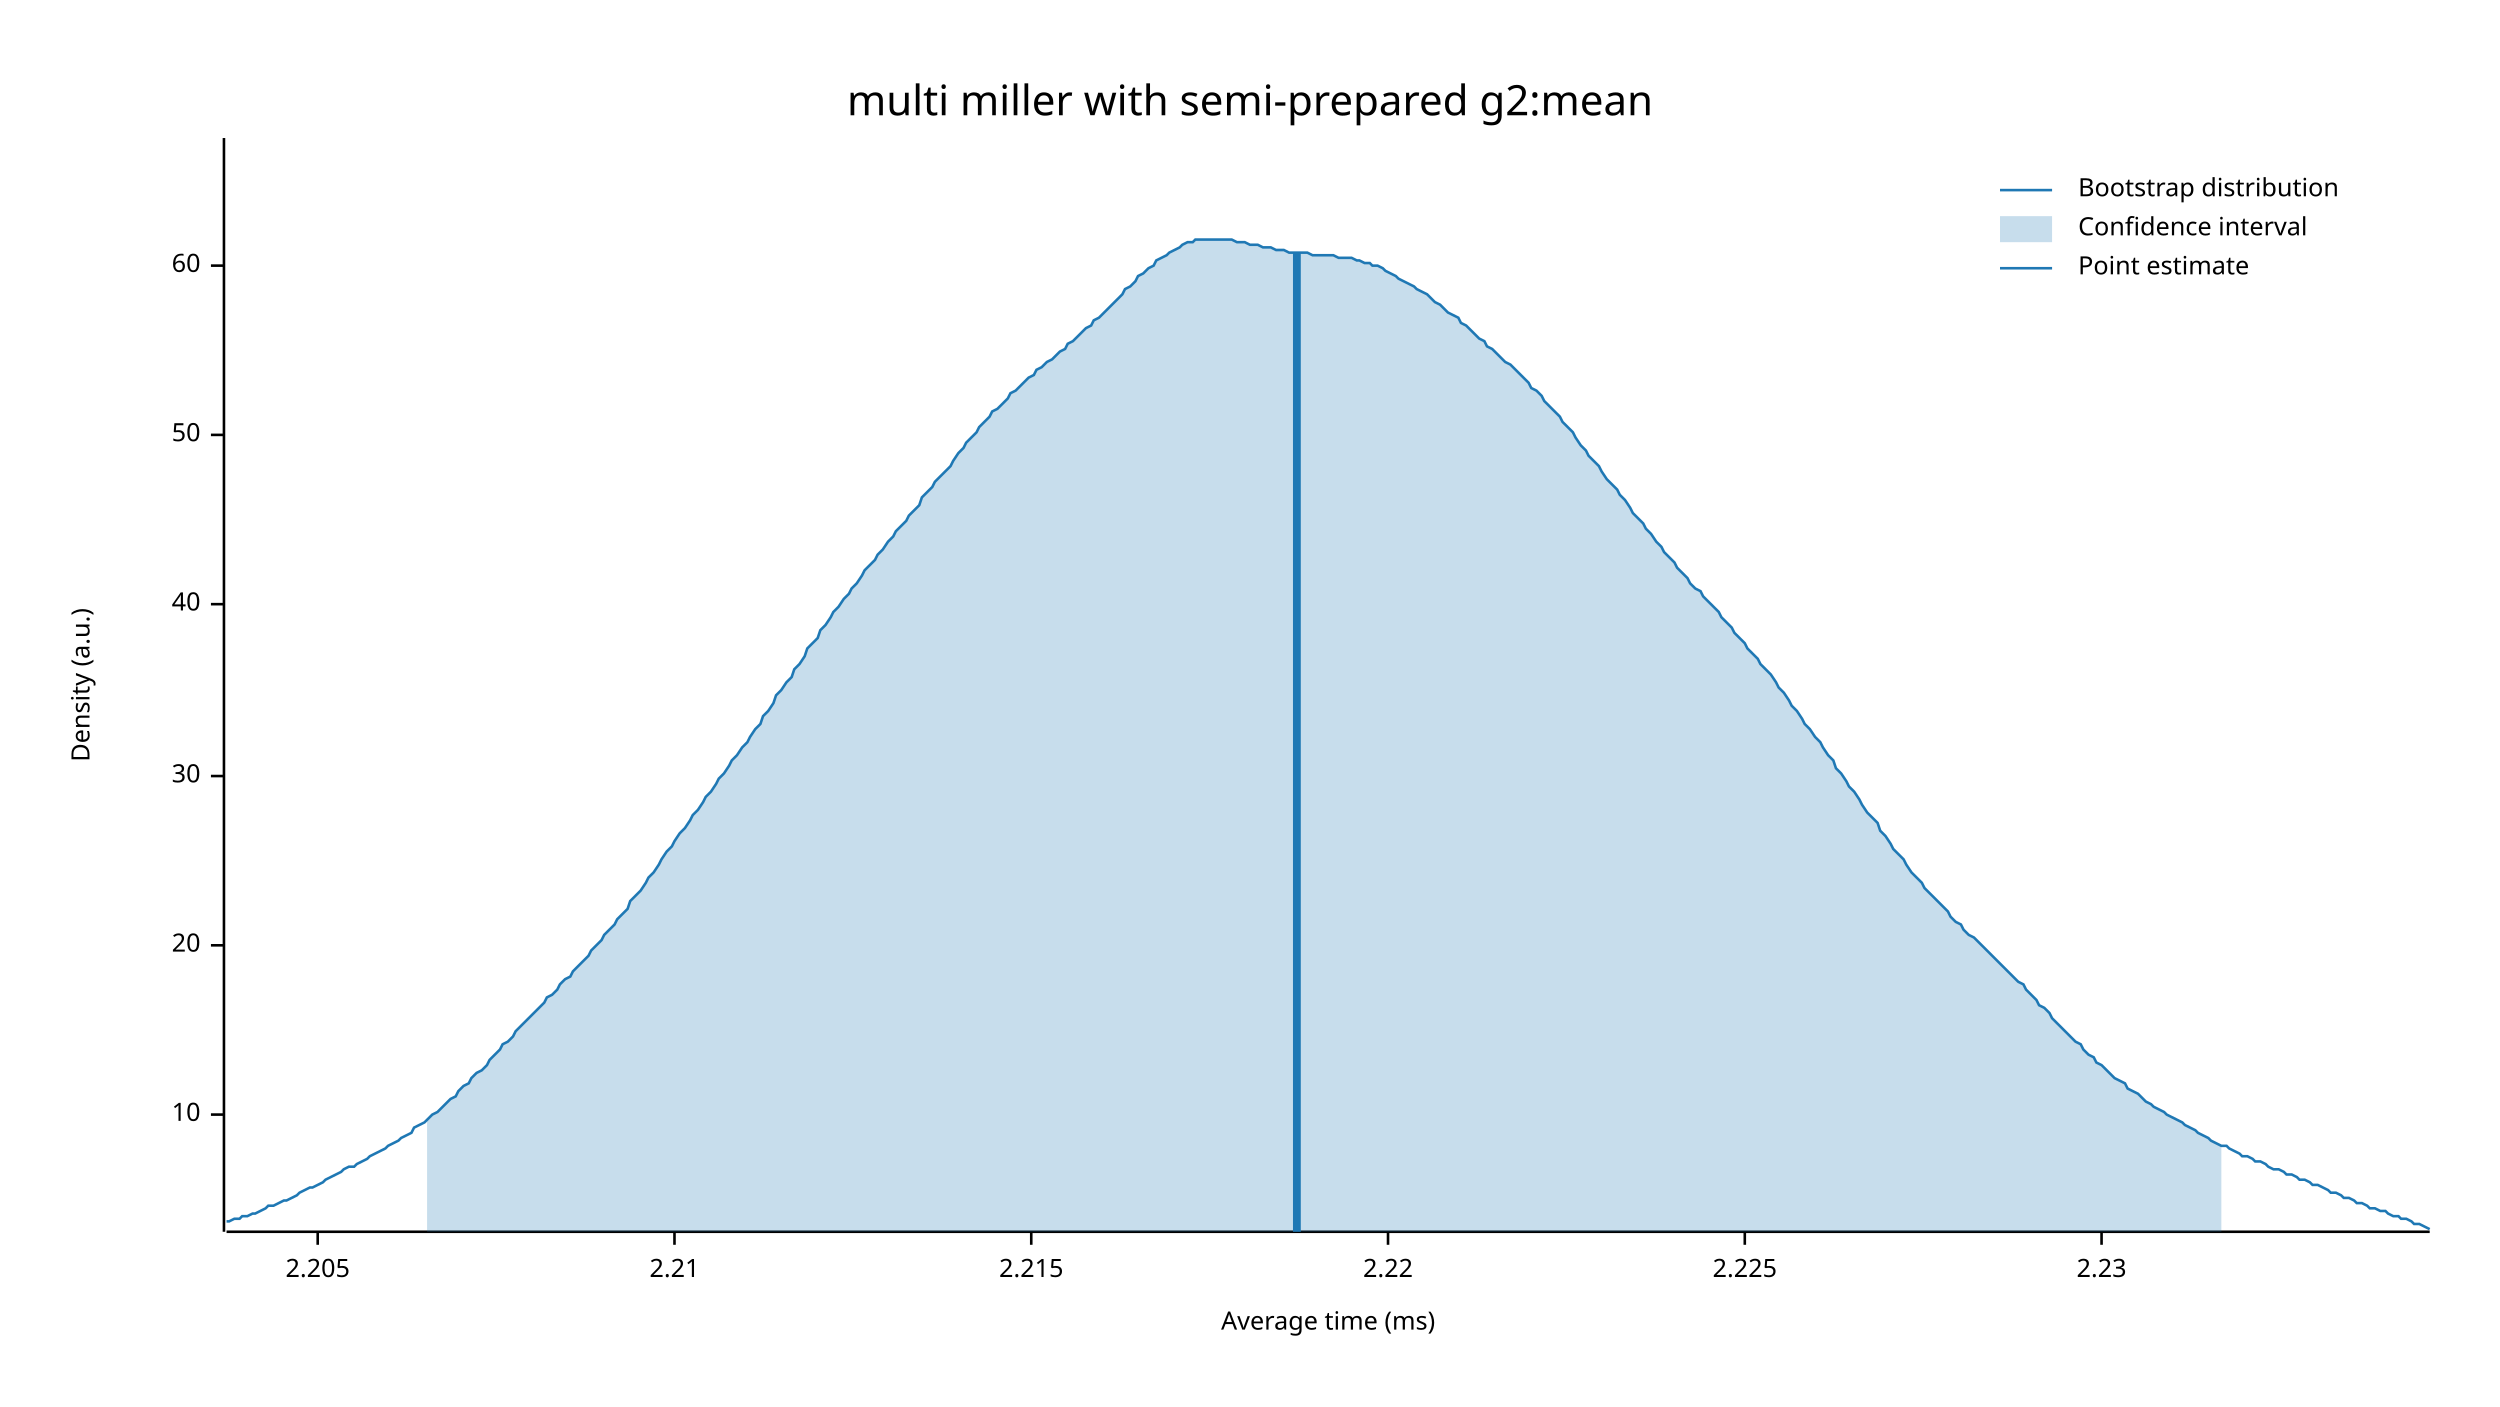
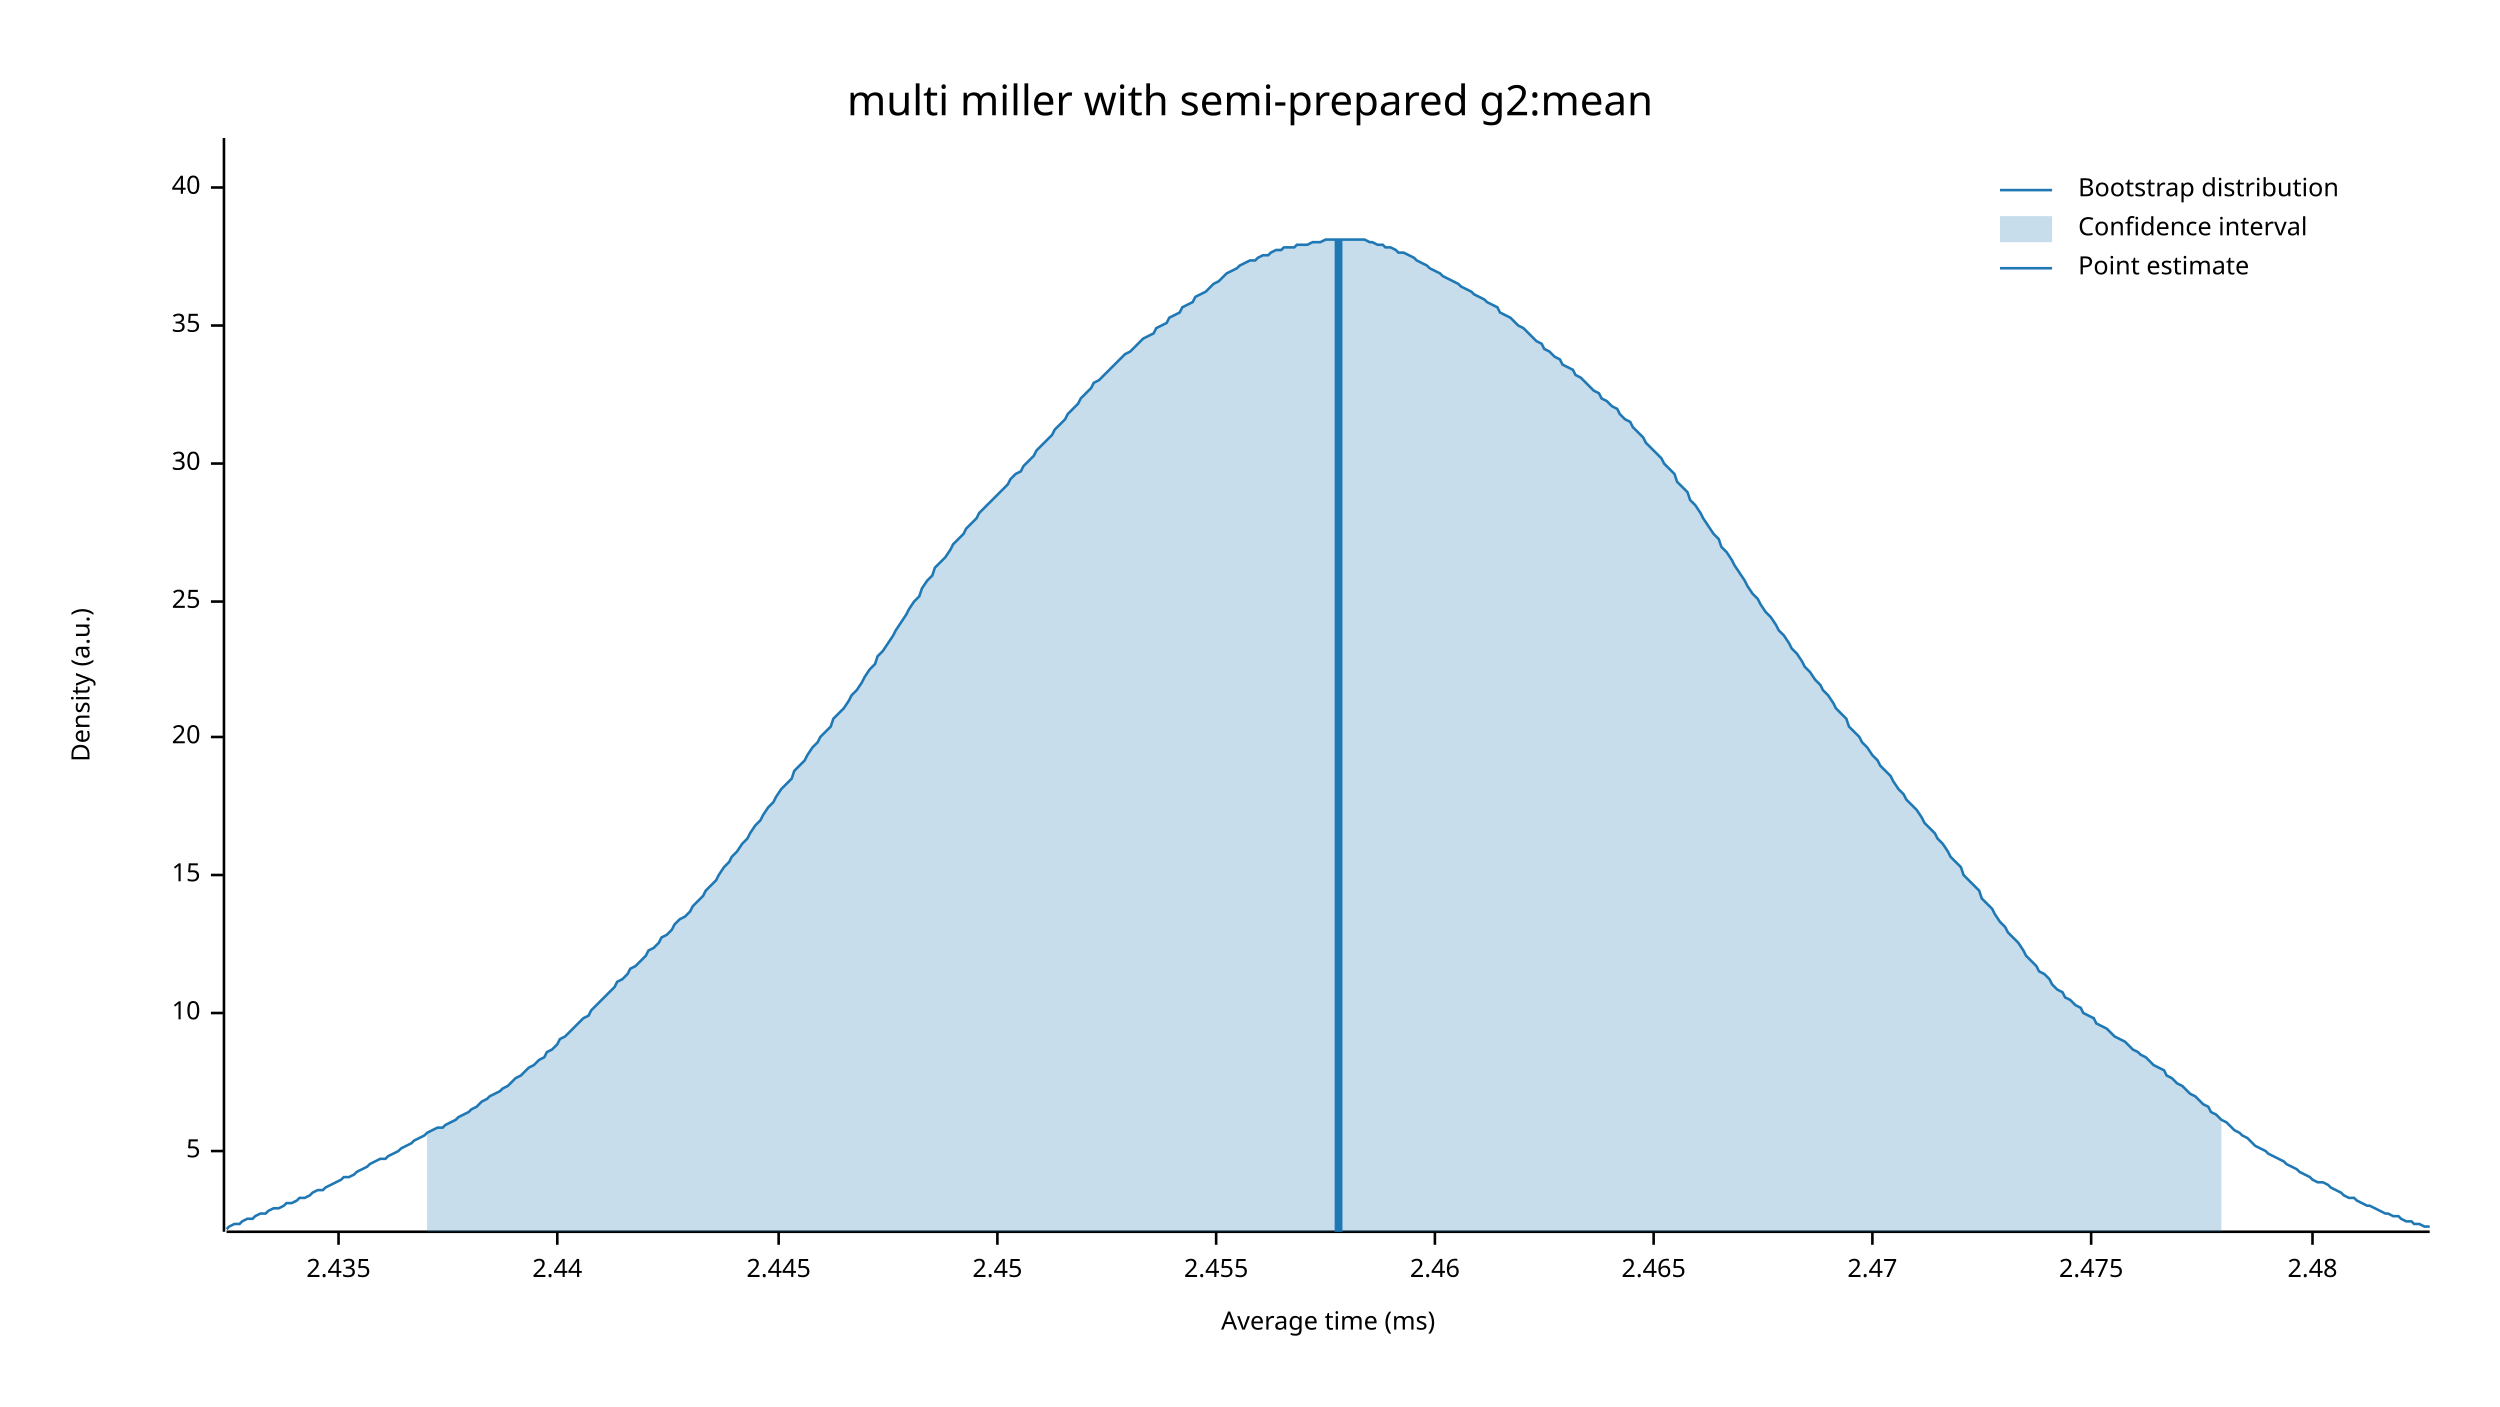
<svg xmlns="http://www.w3.org/2000/svg" width="960" height="540" viewBox="0 0 960 540">
  <text x="480" y="32" dy="0.76em" text-anchor="middle" font-family="sans-serif" font-size="16.129" opacity="1" fill="#000000">
multi miller with semi-prepared g2:mean
</text>
  <text x="27" y="263" dy="0.76em" text-anchor="middle" font-family="sans-serif" font-size="9.677" opacity="1" fill="#000000" transform="rotate(270, 27, 263)">
Density (a.u.)
</text>
  <text x="510" y="513" dy="-0.5ex" text-anchor="middle" font-family="sans-serif" font-size="9.677" opacity="1" fill="#000000">
Average time (ms)
</text>
  <polyline fill="none" opacity="1" stroke="#000000" stroke-width="1" points="86,53 86,473 " />
-   <text x="77" y="428" dy="0.5ex" text-anchor="end" font-family="sans-serif" font-size="9.677" opacity="1" fill="#000000">
+   <text x="77" y="442" dy="0.5ex" text-anchor="end" font-family="sans-serif" font-size="9.677" opacity="1" fill="#000000">
+ 5
+ </text>
+   <polyline fill="none" opacity="1" stroke="#000000" stroke-width="1" points="81,442 86,442 " />
+   <text x="77" y="389" dy="0.5ex" text-anchor="end" font-family="sans-serif" font-size="9.677" opacity="1" fill="#000000">
10
</text>
-   <polyline fill="none" opacity="1" stroke="#000000" stroke-width="1" points="81,428 86,428 " />
-   <text x="77" y="363" dy="0.5ex" text-anchor="end" font-family="sans-serif" font-size="9.677" opacity="1" fill="#000000">
+   <polyline fill="none" opacity="1" stroke="#000000" stroke-width="1" points="81,389 86,389 " />
+   <text x="77" y="336" dy="0.5ex" text-anchor="end" font-family="sans-serif" font-size="9.677" opacity="1" fill="#000000">
+ 15
+ </text>
+   <polyline fill="none" opacity="1" stroke="#000000" stroke-width="1" points="81,336 86,336 " />
+   <text x="77" y="283" dy="0.5ex" text-anchor="end" font-family="sans-serif" font-size="9.677" opacity="1" fill="#000000">
20
</text>
-   <polyline fill="none" opacity="1" stroke="#000000" stroke-width="1" points="81,363 86,363 " />
-   <text x="77" y="298" dy="0.5ex" text-anchor="end" font-family="sans-serif" font-size="9.677" opacity="1" fill="#000000">
+   <polyline fill="none" opacity="1" stroke="#000000" stroke-width="1" points="81,283 86,283 " />
+   <text x="77" y="231" dy="0.5ex" text-anchor="end" font-family="sans-serif" font-size="9.677" opacity="1" fill="#000000">
+ 25
+ </text>
+   <polyline fill="none" opacity="1" stroke="#000000" stroke-width="1" points="81,231 86,231 " />
+   <text x="77" y="178" dy="0.5ex" text-anchor="end" font-family="sans-serif" font-size="9.677" opacity="1" fill="#000000">
30
</text>
-   <polyline fill="none" opacity="1" stroke="#000000" stroke-width="1" points="81,298 86,298 " />
-   <text x="77" y="232" dy="0.5ex" text-anchor="end" font-family="sans-serif" font-size="9.677" opacity="1" fill="#000000">
+   <polyline fill="none" opacity="1" stroke="#000000" stroke-width="1" points="81,178 86,178 " />
+   <text x="77" y="125" dy="0.5ex" text-anchor="end" font-family="sans-serif" font-size="9.677" opacity="1" fill="#000000">
+ 35
+ </text>
+   <polyline fill="none" opacity="1" stroke="#000000" stroke-width="1" points="81,125 86,125 " />
+   <text x="77" y="72" dy="0.5ex" text-anchor="end" font-family="sans-serif" font-size="9.677" opacity="1" fill="#000000">
40
</text>
-   <polyline fill="none" opacity="1" stroke="#000000" stroke-width="1" points="81,232 86,232 " />
-   <text x="77" y="167" dy="0.5ex" text-anchor="end" font-family="sans-serif" font-size="9.677" opacity="1" fill="#000000">
- 50
+   <polyline fill="none" opacity="1" stroke="#000000" stroke-width="1" points="81,72 86,72 " />
+   <polyline fill="none" opacity="1" stroke="#000000" stroke-width="1" points="87,473 933,473 " />
+   <text x="130" y="483" dy="0.76em" text-anchor="middle" font-family="sans-serif" font-size="9.677" opacity="1" fill="#000000">
+ 2.435
</text>
-   <polyline fill="none" opacity="1" stroke="#000000" stroke-width="1" points="81,167 86,167 " />
-   <text x="77" y="102" dy="0.5ex" text-anchor="end" font-family="sans-serif" font-size="9.677" opacity="1" fill="#000000">
- 60
+   <polyline fill="none" opacity="1" stroke="#000000" stroke-width="1" points="130,473 130,478 " />
+   <text x="214" y="483" dy="0.76em" text-anchor="middle" font-family="sans-serif" font-size="9.677" opacity="1" fill="#000000">
+ 2.44
</text>
-   <polyline fill="none" opacity="1" stroke="#000000" stroke-width="1" points="81,102 86,102 " />
-   <polyline fill="none" opacity="1" stroke="#000000" stroke-width="1" points="87,473 933,473 " />
-   <text x="122" y="483" dy="0.76em" text-anchor="middle" font-family="sans-serif" font-size="9.677" opacity="1" fill="#000000">
- 2.205
+   <polyline fill="none" opacity="1" stroke="#000000" stroke-width="1" points="214,473 214,478 " />
+   <text x="299" y="483" dy="0.76em" text-anchor="middle" font-family="sans-serif" font-size="9.677" opacity="1" fill="#000000">
+ 2.445
</text>
-   <polyline fill="none" opacity="1" stroke="#000000" stroke-width="1" points="122,473 122,478 " />
-   <text x="259" y="483" dy="0.76em" text-anchor="middle" font-family="sans-serif" font-size="9.677" opacity="1" fill="#000000">
- 2.21
+   <polyline fill="none" opacity="1" stroke="#000000" stroke-width="1" points="299,473 299,478 " />
+   <text x="383" y="483" dy="0.76em" text-anchor="middle" font-family="sans-serif" font-size="9.677" opacity="1" fill="#000000">
+ 2.45
</text>
-   <polyline fill="none" opacity="1" stroke="#000000" stroke-width="1" points="259,473 259,478 " />
-   <text x="396" y="483" dy="0.76em" text-anchor="middle" font-family="sans-serif" font-size="9.677" opacity="1" fill="#000000">
- 2.215
+   <polyline fill="none" opacity="1" stroke="#000000" stroke-width="1" points="383,473 383,478 " />
+   <text x="467" y="483" dy="0.76em" text-anchor="middle" font-family="sans-serif" font-size="9.677" opacity="1" fill="#000000">
+ 2.455
</text>
-   <polyline fill="none" opacity="1" stroke="#000000" stroke-width="1" points="396,473 396,478 " />
-   <text x="533" y="483" dy="0.76em" text-anchor="middle" font-family="sans-serif" font-size="9.677" opacity="1" fill="#000000">
- 2.22
+   <polyline fill="none" opacity="1" stroke="#000000" stroke-width="1" points="467,473 467,478 " />
+   <text x="551" y="483" dy="0.76em" text-anchor="middle" font-family="sans-serif" font-size="9.677" opacity="1" fill="#000000">
+ 2.46
</text>
-   <polyline fill="none" opacity="1" stroke="#000000" stroke-width="1" points="533,473 533,478 " />
-   <text x="670" y="483" dy="0.76em" text-anchor="middle" font-family="sans-serif" font-size="9.677" opacity="1" fill="#000000">
- 2.225
+   <polyline fill="none" opacity="1" stroke="#000000" stroke-width="1" points="551,473 551,478 " />
+   <text x="635" y="483" dy="0.76em" text-anchor="middle" font-family="sans-serif" font-size="9.677" opacity="1" fill="#000000">
+ 2.465
</text>
-   <polyline fill="none" opacity="1" stroke="#000000" stroke-width="1" points="670,473 670,478 " />
-   <text x="807" y="483" dy="0.76em" text-anchor="middle" font-family="sans-serif" font-size="9.677" opacity="1" fill="#000000">
- 2.23
+   <polyline fill="none" opacity="1" stroke="#000000" stroke-width="1" points="635,473 635,478 " />
+   <text x="719" y="483" dy="0.76em" text-anchor="middle" font-family="sans-serif" font-size="9.677" opacity="1" fill="#000000">
+ 2.47
</text>
-   <polyline fill="none" opacity="1" stroke="#000000" stroke-width="1" points="807,473 807,478 " />
-   <polyline fill="none" opacity="1" stroke="#1F78B4" stroke-width="1" points="87,469 88,469 90,468 92,468 93,467 95,467 97,466 98,466 100,465 102,464 103,463 105,463 107,462 109,461 110,461 112,460 114,459 115,458 117,457 119,456 120,456 122,455 124,454 125,453 127,452 129,451 131,450 132,449 134,448 136,448 137,447 139,446 141,445 142,444 144,443 146,442 148,441 149,440 151,439 153,438 154,437 156,436 158,435 159,433 161,432 163,431 164,430 166,428 168,427 170,425 171,424 173,422 175,421 176,419 178,417 180,416 181,414 183,412 185,411 187,409 188,407 190,405 192,403 193,401 195,400 197,398 198,396 200,394 202,392 203,391 205,389 207,387 209,385 210,383 212,382 214,380 215,378 217,376 219,375 220,373 222,371 224,369 226,367 227,365 229,363 231,361 232,359 234,357 236,355 237,353 239,351 241,349 242,346 244,344 246,342 248,339 249,337 251,335 253,332 254,330 256,327 258,325 259,323 261,320 263,318 265,315 266,313 268,311 270,308 271,306 273,304 275,301 276,299 278,297 280,294 281,292 283,290 285,287 287,285 288,283 290,280 292,278 293,275 295,273 297,270 298,267 300,265 302,262 304,260 305,257 307,255 309,252 310,249 312,247 314,245 315,242 317,240 319,237 320,235 322,233 324,230 326,228 327,226 329,224 331,221 332,219 334,217 336,215 337,213 339,211 341,208 343,206 344,204 346,202 348,200 349,198 351,196 353,194 354,191 356,189 358,187 359,185 361,183 363,181 365,179 366,177 368,174 370,172 371,170 373,168 375,166 376,164 378,162 380,160 381,158 383,157 385,155 387,153 388,151 390,150 392,148 393,147 395,145 397,144 398,142 400,141 402,139 404,138 405,137 407,135 409,134 410,132 412,131 414,129 415,128 417,126 419,125 420,123 422,122 424,120 426,118 427,117 429,115 431,113 432,111 434,110 436,108 437,106 439,105 441,103 443,102 444,100 446,99 448,98 449,97 451,96 453,95 454,94 456,93 458,93 459,92 461,92 463,92 465,92 466,92 468,92 470,92 471,92 473,92 475,93 476,93 478,93 480,94 482,94 483,94 485,95 487,95 488,95 490,96 492,96 493,96 495,97 497,97 498,97 500,97 502,97 504,98 505,98 507,98 509,98 510,98 512,98 514,99 515,99 517,99 519,99 521,100 522,100 524,101 526,101 527,102 529,102 531,103 532,104 534,105 536,106 537,107 539,108 541,109 543,110 544,111 546,112 548,113 549,114 551,116 553,117 554,118 556,120 558,121 560,122 561,124 563,125 565,127 566,128 568,130 570,131 571,133 573,134 575,136 576,137 578,139 580,140 582,142 583,143 585,145 587,147 588,149 590,150 592,152 593,154 595,156 597,158 599,160 600,162 602,164 604,166 605,168 607,171 609,173 610,175 612,177 614,179 615,181 617,184 619,186 621,188 622,190 624,192 626,195 627,197 629,199 631,201 632,203 634,205 636,208 638,210 639,212 641,214 643,216 644,218 646,220 648,222 649,224 651,226 653,227 654,229 656,231 658,233 660,235 661,237 663,239 665,241 666,243 668,245 670,247 671,249 673,251 675,253 676,255 678,257 680,259 682,262 683,264 685,266 687,269 688,271 690,273 692,276 693,278 695,280 697,283 699,285 700,287 702,290 704,292 705,295 707,297 709,300 710,302 712,304 714,307 715,309 717,312 719,314 721,316 722,319 724,321 726,324 727,326 729,328 731,330 732,332 734,335 736,337 738,339 739,341 741,343 743,345 744,346 746,348 748,350 749,352 751,354 753,355 754,357 756,359 758,360 760,362 761,363 763,365 765,367 766,368 768,370 770,372 771,373 773,375 775,377 777,378 778,380 780,382 782,384 783,386 785,387 787,389 788,391 790,393 792,395 793,396 795,398 797,400 799,401 800,403 802,405 804,406 805,408 807,409 809,411 810,412 812,414 814,415 816,416 817,418 819,419 821,420 822,421 824,423 826,424 827,425 829,426 831,427 832,428 834,429 836,430 838,431 839,432 841,433 843,434 844,435 846,436 848,437 849,438 851,439 853,440 855,440 856,441 858,442 860,443 861,444 863,444 865,445 866,446 868,446 870,447 871,448 873,449 875,449 877,450 878,451 880,451 882,452 883,453 885,453 887,454 888,455 890,455 892,456 894,457 895,458 897,458 899,459 900,460 902,460 904,461 905,462 907,462 909,463 910,464 912,464 914,465 916,465 917,466 919,467 921,467 922,468 924,468 926,469 927,470 929,470 931,471 933,472 " />
-   <polygon opacity="0.25" fill="#1F78B4" points="164,430 166,428 168,427 170,425 171,424 173,422 175,421 176,419 178,417 180,416 181,414 183,412 185,411 187,409 188,407 190,405 192,403 193,401 195,400 197,398 198,396 200,394 202,392 203,391 205,389 207,387 209,385 210,383 212,382 214,380 215,378 217,376 219,375 220,373 222,371 224,369 226,367 227,365 229,363 231,361 232,359 234,357 236,355 237,353 239,351 241,349 242,346 244,344 246,342 248,339 249,337 251,335 253,332 254,330 256,327 258,325 259,323 261,320 263,318 265,315 266,313 268,311 270,308 271,306 273,304 275,301 276,299 278,297 280,294 281,292 283,290 285,287 287,285 288,283 290,280 292,278 293,275 295,273 297,270 298,267 300,265 302,262 304,260 305,257 307,255 309,252 310,249 312,247 314,245 315,242 317,240 319,237 320,235 322,233 324,230 326,228 327,226 329,224 331,221 332,219 334,217 336,215 337,213 339,211 341,208 343,206 344,204 346,202 348,200 349,198 351,196 353,194 354,191 356,189 358,187 359,185 361,183 363,181 365,179 366,177 368,174 370,172 371,170 373,168 375,166 376,164 378,162 380,160 381,158 383,157 385,155 387,153 388,151 390,150 392,148 393,147 395,145 397,144 398,142 400,141 402,139 404,138 405,137 407,135 409,134 410,132 412,131 414,129 415,128 417,126 419,125 420,123 422,122 424,120 426,118 427,117 429,115 431,113 432,111 434,110 436,108 437,106 439,105 441,103 443,102 444,100 446,99 448,98 449,97 451,96 453,95 454,94 456,93 458,93 459,92 461,92 463,92 465,92 466,92 468,92 470,92 471,92 473,92 475,93 476,93 478,93 480,94 482,94 483,94 485,95 487,95 488,95 490,96 492,96 493,96 495,97 497,97 498,97 500,97 502,97 504,98 505,98 507,98 509,98 510,98 512,98 514,99 515,99 517,99 519,99 521,100 522,100 524,101 526,101 527,102 529,102 531,103 532,104 534,105 536,106 537,107 539,108 541,109 543,110 544,111 546,112 548,113 549,114 551,116 553,117 554,118 556,120 558,121 560,122 561,124 563,125 565,127 566,128 568,130 570,131 571,133 573,134 575,136 576,137 578,139 580,140 582,142 583,143 585,145 587,147 588,149 590,150 592,152 593,154 595,156 597,158 599,160 600,162 602,164 604,166 605,168 607,171 609,173 610,175 612,177 614,179 615,181 617,184 619,186 621,188 622,190 624,192 626,195 627,197 629,199 631,201 632,203 634,205 636,208 638,210 639,212 641,214 643,216 644,218 646,220 648,222 649,224 651,226 653,227 654,229 656,231 658,233 660,235 661,237 663,239 665,241 666,243 668,245 670,247 671,249 673,251 675,253 676,255 678,257 680,259 682,262 683,264 685,266 687,269 688,271 690,273 692,276 693,278 695,280 697,283 699,285 700,287 702,290 704,292 705,295 707,297 709,300 710,302 712,304 714,307 715,309 717,312 719,314 721,316 722,319 724,321 726,324 727,326 729,328 731,330 732,332 734,335 736,337 738,339 739,341 741,343 743,345 744,346 746,348 748,350 749,352 751,354 753,355 754,357 756,359 758,360 760,362 761,363 763,365 765,367 766,368 768,370 770,372 771,373 773,375 775,377 777,378 778,380 780,382 782,384 783,386 785,387 787,389 788,391 790,393 792,395 793,396 795,398 797,400 799,401 800,403 802,405 804,406 805,408 807,409 809,411 810,412 812,414 814,415 816,416 817,418 819,419 821,420 822,421 824,423 826,424 827,425 829,426 831,427 832,428 834,429 836,430 838,431 839,432 841,433 843,434 844,435 846,436 848,437 849,438 851,439 853,440 853,473 164,473 " />
-   <polyline fill="none" opacity="1" stroke="#1F78B4" stroke-width="3" points="498,473 498,97 " />
+   <polyline fill="none" opacity="1" stroke="#000000" stroke-width="1" points="719,473 719,478 " />
+   <text x="803" y="483" dy="0.76em" text-anchor="middle" font-family="sans-serif" font-size="9.677" opacity="1" fill="#000000">
+ 2.475
+ </text>
+   <polyline fill="none" opacity="1" stroke="#000000" stroke-width="1" points="803,473 803,478 " />
+   <text x="888" y="483" dy="0.76em" text-anchor="middle" font-family="sans-serif" font-size="9.677" opacity="1" fill="#000000">
+ 2.48
+ </text>
+   <polyline fill="none" opacity="1" stroke="#000000" stroke-width="1" points="888,473 888,478 " />
+   <polyline fill="none" opacity="1" stroke="#1F78B4" stroke-width="1" points="87,472 88,471 90,470 92,470 93,469 95,468 97,468 98,467 100,466 102,466 103,465 105,464 107,464 109,463 110,462 112,462 114,461 115,460 117,460 119,459 120,458 122,457 124,457 125,456 127,455 129,454 131,453 132,452 134,452 136,451 137,450 139,449 141,448 142,447 144,446 146,445 148,445 149,444 151,443 153,442 154,441 156,440 158,439 159,438 161,437 163,436 164,435 166,434 168,433 170,433 171,432 173,431 175,430 176,429 178,428 180,427 181,426 183,425 185,423 187,422 188,421 190,420 192,419 193,418 195,417 197,415 198,414 200,413 202,411 203,410 205,409 207,407 209,406 210,404 212,403 214,401 215,399 217,398 219,396 220,395 222,393 224,391 226,390 227,388 229,386 231,384 232,383 234,381 236,379 237,377 239,376 241,374 242,372 244,371 246,369 248,367 249,365 251,364 253,362 254,360 256,359 258,357 259,355 261,353 263,352 265,350 266,348 268,346 270,344 271,342 273,340 275,338 276,336 278,333 280,331 281,329 283,327 285,324 287,322 288,320 290,317 292,315 293,313 295,310 297,308 298,306 300,303 302,301 304,299 305,296 307,294 309,292 310,290 312,287 314,285 315,283 317,281 319,279 320,276 322,274 324,272 326,269 327,267 329,265 331,262 332,260 334,257 336,255 337,252 339,250 341,247 343,244 344,242 346,239 348,236 349,234 351,231 353,229 354,226 356,223 358,221 359,218 361,216 363,214 365,211 366,209 368,207 370,205 371,203 373,201 375,199 376,197 378,195 380,193 381,192 383,190 385,188 387,186 388,184 390,182 392,181 393,179 395,177 397,175 398,173 400,171 402,169 404,167 405,165 407,163 409,161 410,159 412,157 414,155 415,153 417,151 419,149 420,147 422,146 424,144 426,142 427,141 429,139 431,137 432,136 434,135 436,133 437,132 439,130 441,129 443,128 444,126 446,125 448,124 449,122 451,121 453,120 454,118 456,117 458,116 459,114 461,113 463,112 465,110 466,109 468,108 470,106 471,105 473,104 475,103 476,102 478,101 480,100 482,100 483,99 485,98 487,98 488,97 490,96 492,96 493,95 495,95 497,95 498,94 500,94 502,94 504,93 505,93 507,93 509,92 510,92 512,92 514,92 515,92 517,92 519,92 521,92 522,92 524,92 526,93 527,93 529,94 531,94 532,95 534,95 536,96 537,97 539,97 541,98 543,99 544,100 546,101 548,102 549,103 551,104 553,105 554,106 556,107 558,108 560,109 561,110 563,111 565,112 566,113 568,114 570,115 571,116 573,117 575,118 576,120 578,121 580,122 582,124 583,125 585,126 587,128 588,129 590,131 592,132 593,134 595,135 597,137 599,138 600,140 602,141 604,142 605,144 607,145 609,147 610,148 612,150 614,151 615,153 617,154 619,156 621,157 622,159 624,161 626,162 627,164 629,166 631,168 632,170 634,172 636,174 638,176 639,178 641,180 643,182 644,185 646,187 648,189 649,192 651,194 653,197 654,199 656,202 658,205 660,207 661,210 663,212 665,215 666,217 668,220 670,223 671,225 673,228 675,230 676,232 678,235 680,237 682,240 683,242 685,244 687,247 688,249 690,251 692,254 693,256 695,258 697,261 699,263 700,265 702,267 704,270 705,272 707,274 709,276 710,279 712,281 714,283 715,285 717,287 719,290 721,292 722,294 724,296 726,298 727,300 729,303 731,305 732,307 734,309 736,311 738,314 739,316 741,318 743,320 744,322 746,324 748,327 749,329 751,331 753,333 754,336 756,338 758,340 760,342 761,345 763,347 765,349 766,351 768,354 770,356 771,358 773,360 775,362 777,365 778,367 780,369 782,371 783,373 785,374 787,376 788,378 790,380 792,381 793,383 795,384 797,386 799,387 800,389 802,390 804,391 805,393 807,394 809,395 810,396 812,398 814,399 816,400 817,401 819,403 821,404 822,405 824,406 826,408 827,409 829,410 831,411 832,413 834,414 836,416 838,417 839,418 841,420 843,421 844,422 846,424 848,425 849,427 851,428 853,430 855,431 856,432 858,434 860,435 861,436 863,437 865,439 866,440 868,441 870,442 871,443 873,444 875,445 877,446 878,447 880,448 882,449 883,450 885,451 887,452 888,453 890,454 892,454 894,455 895,456 897,457 899,458 900,459 902,460 904,460 905,461 907,462 909,463 910,463 912,464 914,465 916,466 917,466 919,467 921,467 922,468 924,469 926,469 927,470 929,470 931,471 933,471 " />
+   <polygon opacity="0.25" fill="#1F78B4" points="164,435 166,434 168,433 170,433 171,432 173,431 175,430 176,429 178,428 180,427 181,426 183,425 185,423 187,422 188,421 190,420 192,419 193,418 195,417 197,415 198,414 200,413 202,411 203,410 205,409 207,407 209,406 210,404 212,403 214,401 215,399 217,398 219,396 220,395 222,393 224,391 226,390 227,388 229,386 231,384 232,383 234,381 236,379 237,377 239,376 241,374 242,372 244,371 246,369 248,367 249,365 251,364 253,362 254,360 256,359 258,357 259,355 261,353 263,352 265,350 266,348 268,346 270,344 271,342 273,340 275,338 276,336 278,333 280,331 281,329 283,327 285,324 287,322 288,320 290,317 292,315 293,313 295,310 297,308 298,306 300,303 302,301 304,299 305,296 307,294 309,292 310,290 312,287 314,285 315,283 317,281 319,279 320,276 322,274 324,272 326,269 327,267 329,265 331,262 332,260 334,257 336,255 337,252 339,250 341,247 343,244 344,242 346,239 348,236 349,234 351,231 353,229 354,226 356,223 358,221 359,218 361,216 363,214 365,211 366,209 368,207 370,205 371,203 373,201 375,199 376,197 378,195 380,193 381,192 383,190 385,188 387,186 388,184 390,182 392,181 393,179 395,177 397,175 398,173 400,171 402,169 404,167 405,165 407,163 409,161 410,159 412,157 414,155 415,153 417,151 419,149 420,147 422,146 424,144 426,142 427,141 429,139 431,137 432,136 434,135 436,133 437,132 439,130 441,129 443,128 444,126 446,125 448,124 449,122 451,121 453,120 454,118 456,117 458,116 459,114 461,113 463,112 465,110 466,109 468,108 470,106 471,105 473,104 475,103 476,102 478,101 480,100 482,100 483,99 485,98 487,98 488,97 490,96 492,96 493,95 495,95 497,95 498,94 500,94 502,94 504,93 505,93 507,93 509,92 510,92 512,92 514,92 515,92 517,92 519,92 521,92 522,92 524,92 526,93 527,93 529,94 531,94 532,95 534,95 536,96 537,97 539,97 541,98 543,99 544,100 546,101 548,102 549,103 551,104 553,105 554,106 556,107 558,108 560,109 561,110 563,111 565,112 566,113 568,114 570,115 571,116 573,117 575,118 576,120 578,121 580,122 582,124 583,125 585,126 587,128 588,129 590,131 592,132 593,134 595,135 597,137 599,138 600,140 602,141 604,142 605,144 607,145 609,147 610,148 612,150 614,151 615,153 617,154 619,156 621,157 622,159 624,161 626,162 627,164 629,166 631,168 632,170 634,172 636,174 638,176 639,178 641,180 643,182 644,185 646,187 648,189 649,192 651,194 653,197 654,199 656,202 658,205 660,207 661,210 663,212 665,215 666,217 668,220 670,223 671,225 673,228 675,230 676,232 678,235 680,237 682,240 683,242 685,244 687,247 688,249 690,251 692,254 693,256 695,258 697,261 699,263 700,265 702,267 704,270 705,272 707,274 709,276 710,279 712,281 714,283 715,285 717,287 719,290 721,292 722,294 724,296 726,298 727,300 729,303 731,305 732,307 734,309 736,311 738,314 739,316 741,318 743,320 744,322 746,324 748,327 749,329 751,331 753,333 754,336 756,338 758,340 760,342 761,345 763,347 765,349 766,351 768,354 770,356 771,358 773,360 775,362 777,365 778,367 780,369 782,371 783,373 785,374 787,376 788,378 790,380 792,381 793,383 795,384 797,386 799,387 800,389 802,390 804,391 805,393 807,394 809,395 810,396 812,398 814,399 816,400 817,401 819,403 821,404 822,405 824,406 826,408 827,409 829,410 831,411 832,413 834,414 836,416 838,417 839,418 841,420 843,421 844,422 846,424 848,425 849,427 851,428 853,430 853,473 164,473 " />
+   <polyline fill="none" opacity="1" stroke="#1F78B4" stroke-width="3" points="514,473 514,92 " />
  <text x="798" y="68" dy="0.76em" text-anchor="start" font-family="sans-serif" font-size="9.677" opacity="1" fill="#000000">
Bootstrap distribution
</text>
  <text x="798" y="83" dy="0.76em" text-anchor="start" font-family="sans-serif" font-size="9.677" opacity="1" fill="#000000">
Confidence interval
</text>
  <text x="798" y="98" dy="0.76em" text-anchor="start" font-family="sans-serif" font-size="9.677" opacity="1" fill="#000000">
Point estimate
</text>
  <polyline fill="none" opacity="1" stroke="#1F78B4" stroke-width="1" points="768,73 788,73 " />
  <rect x="768" y="83" width="20" height="10" opacity="0.25" fill="#1F78B4" stroke="none" />
  <polyline fill="none" opacity="1" stroke="#1F78B4" stroke-width="1" points="768,103 788,103 " />
</svg>
